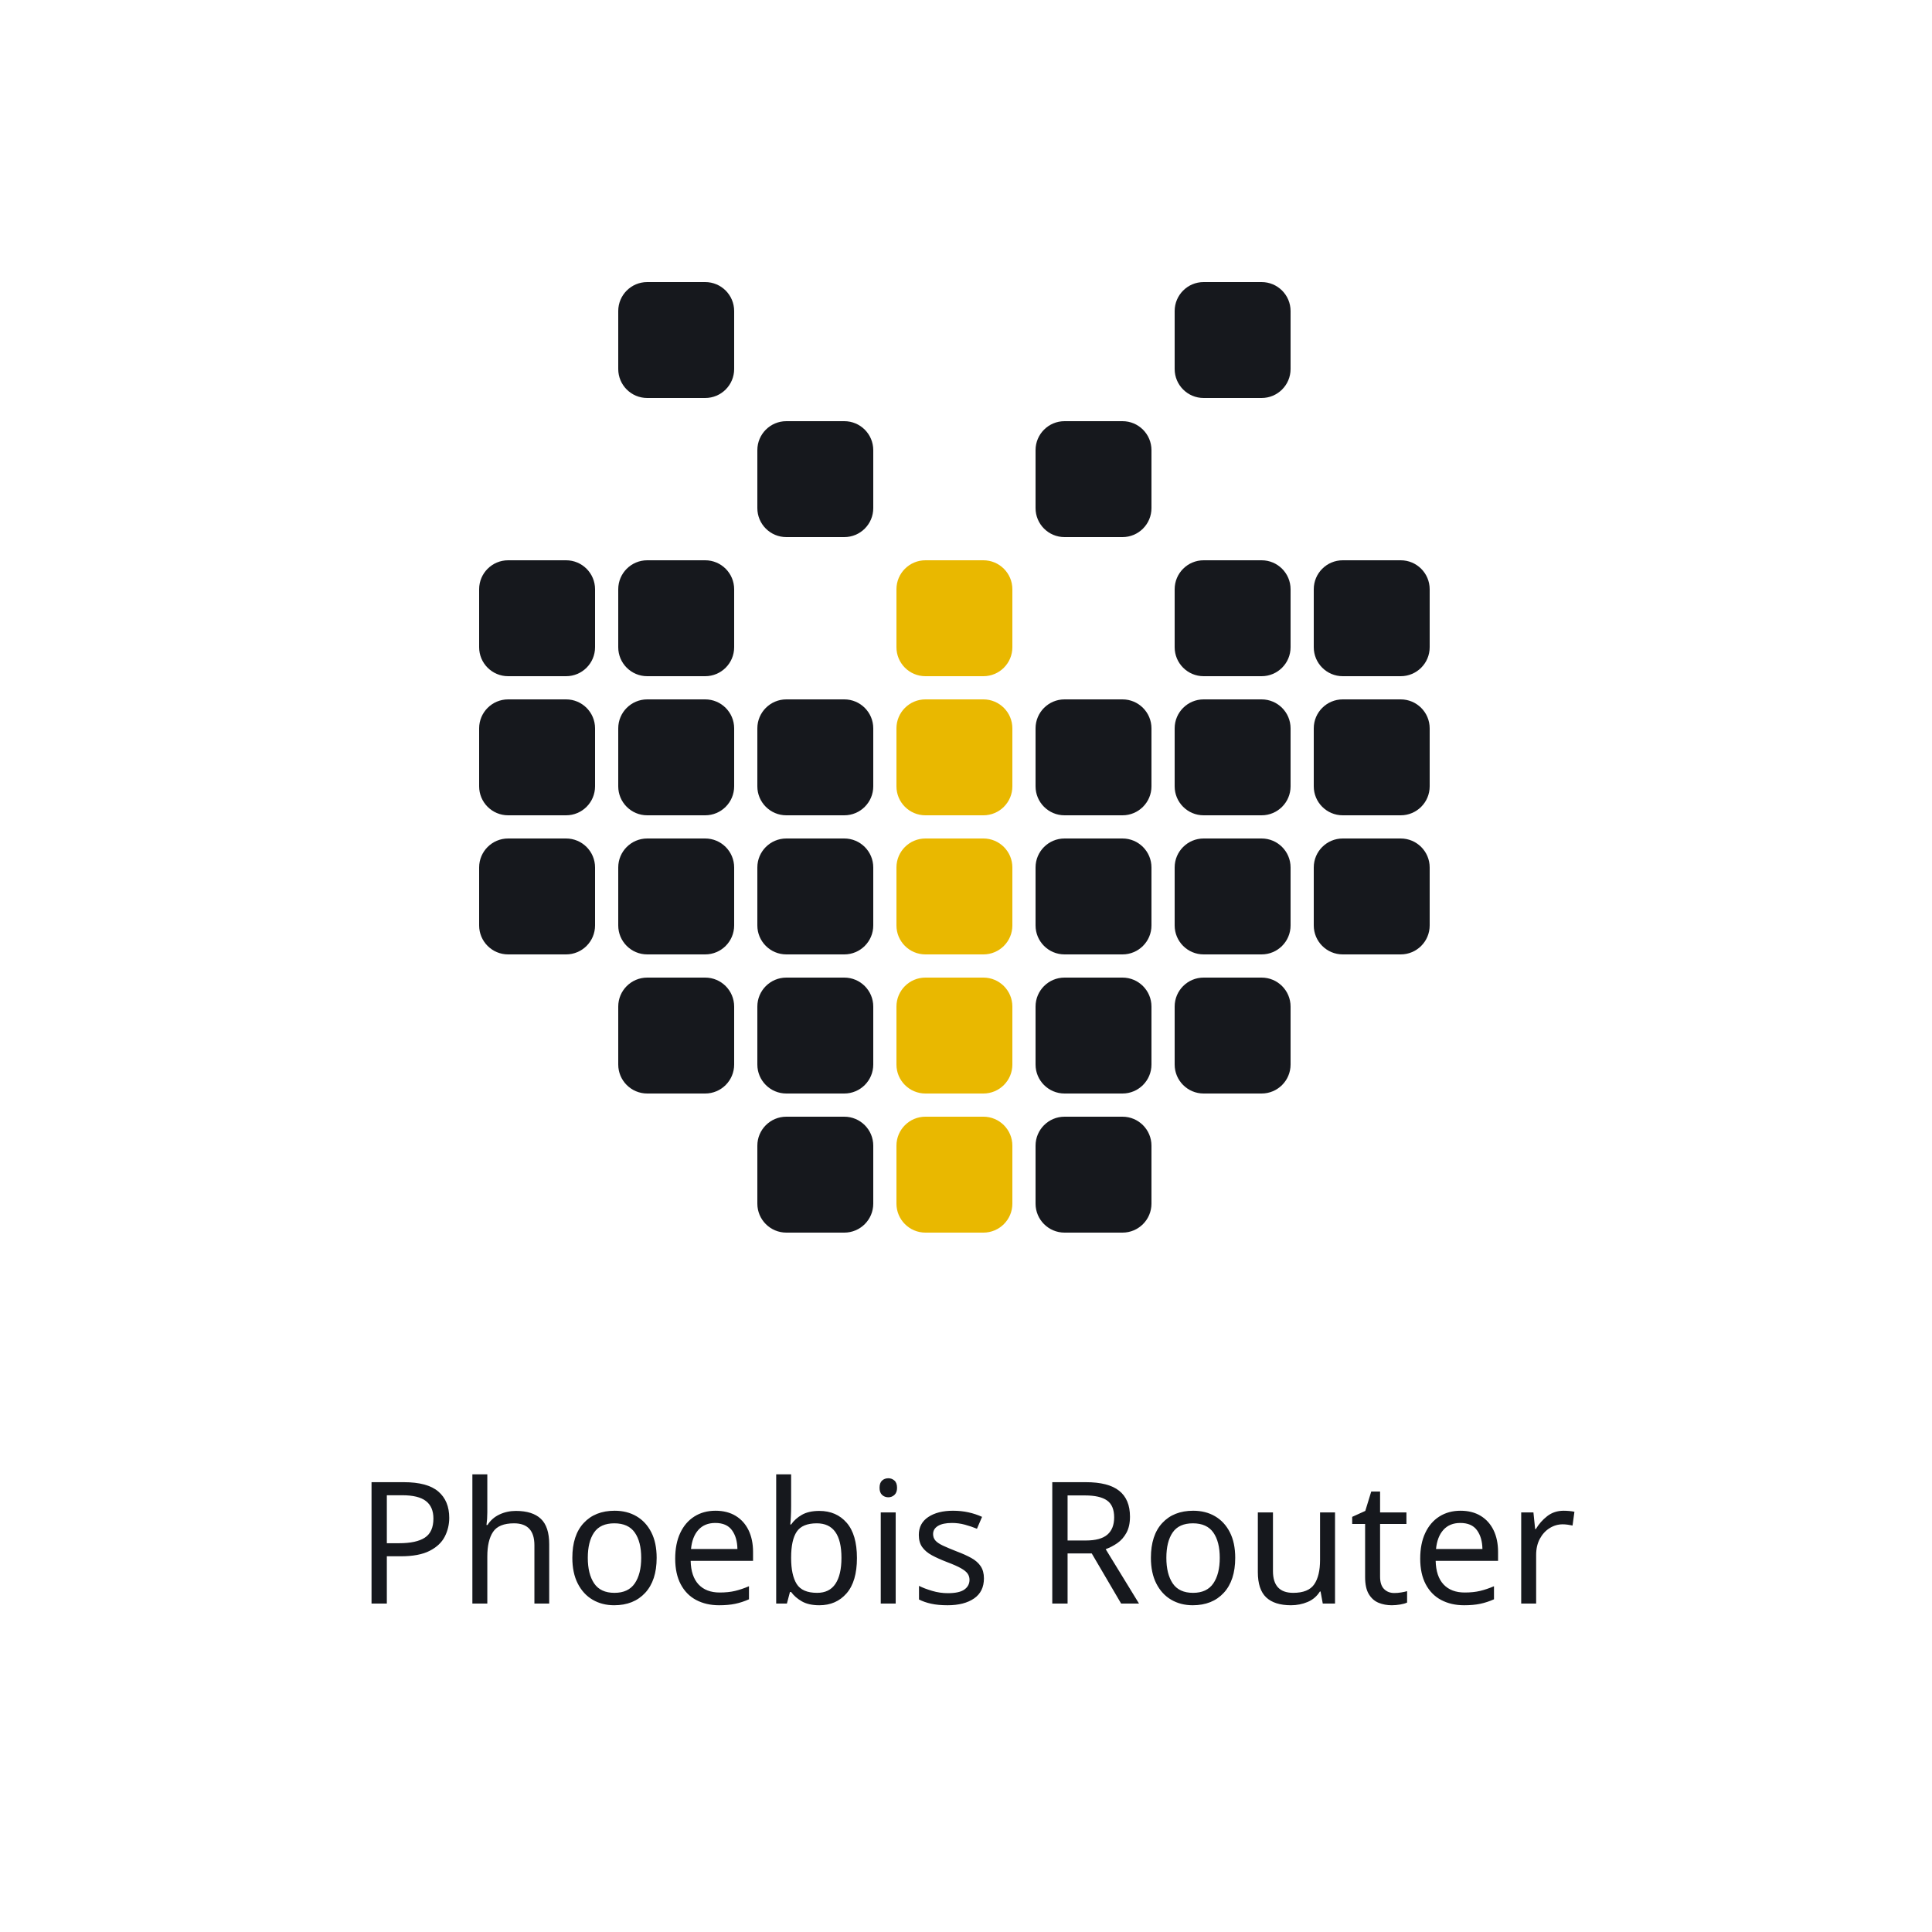
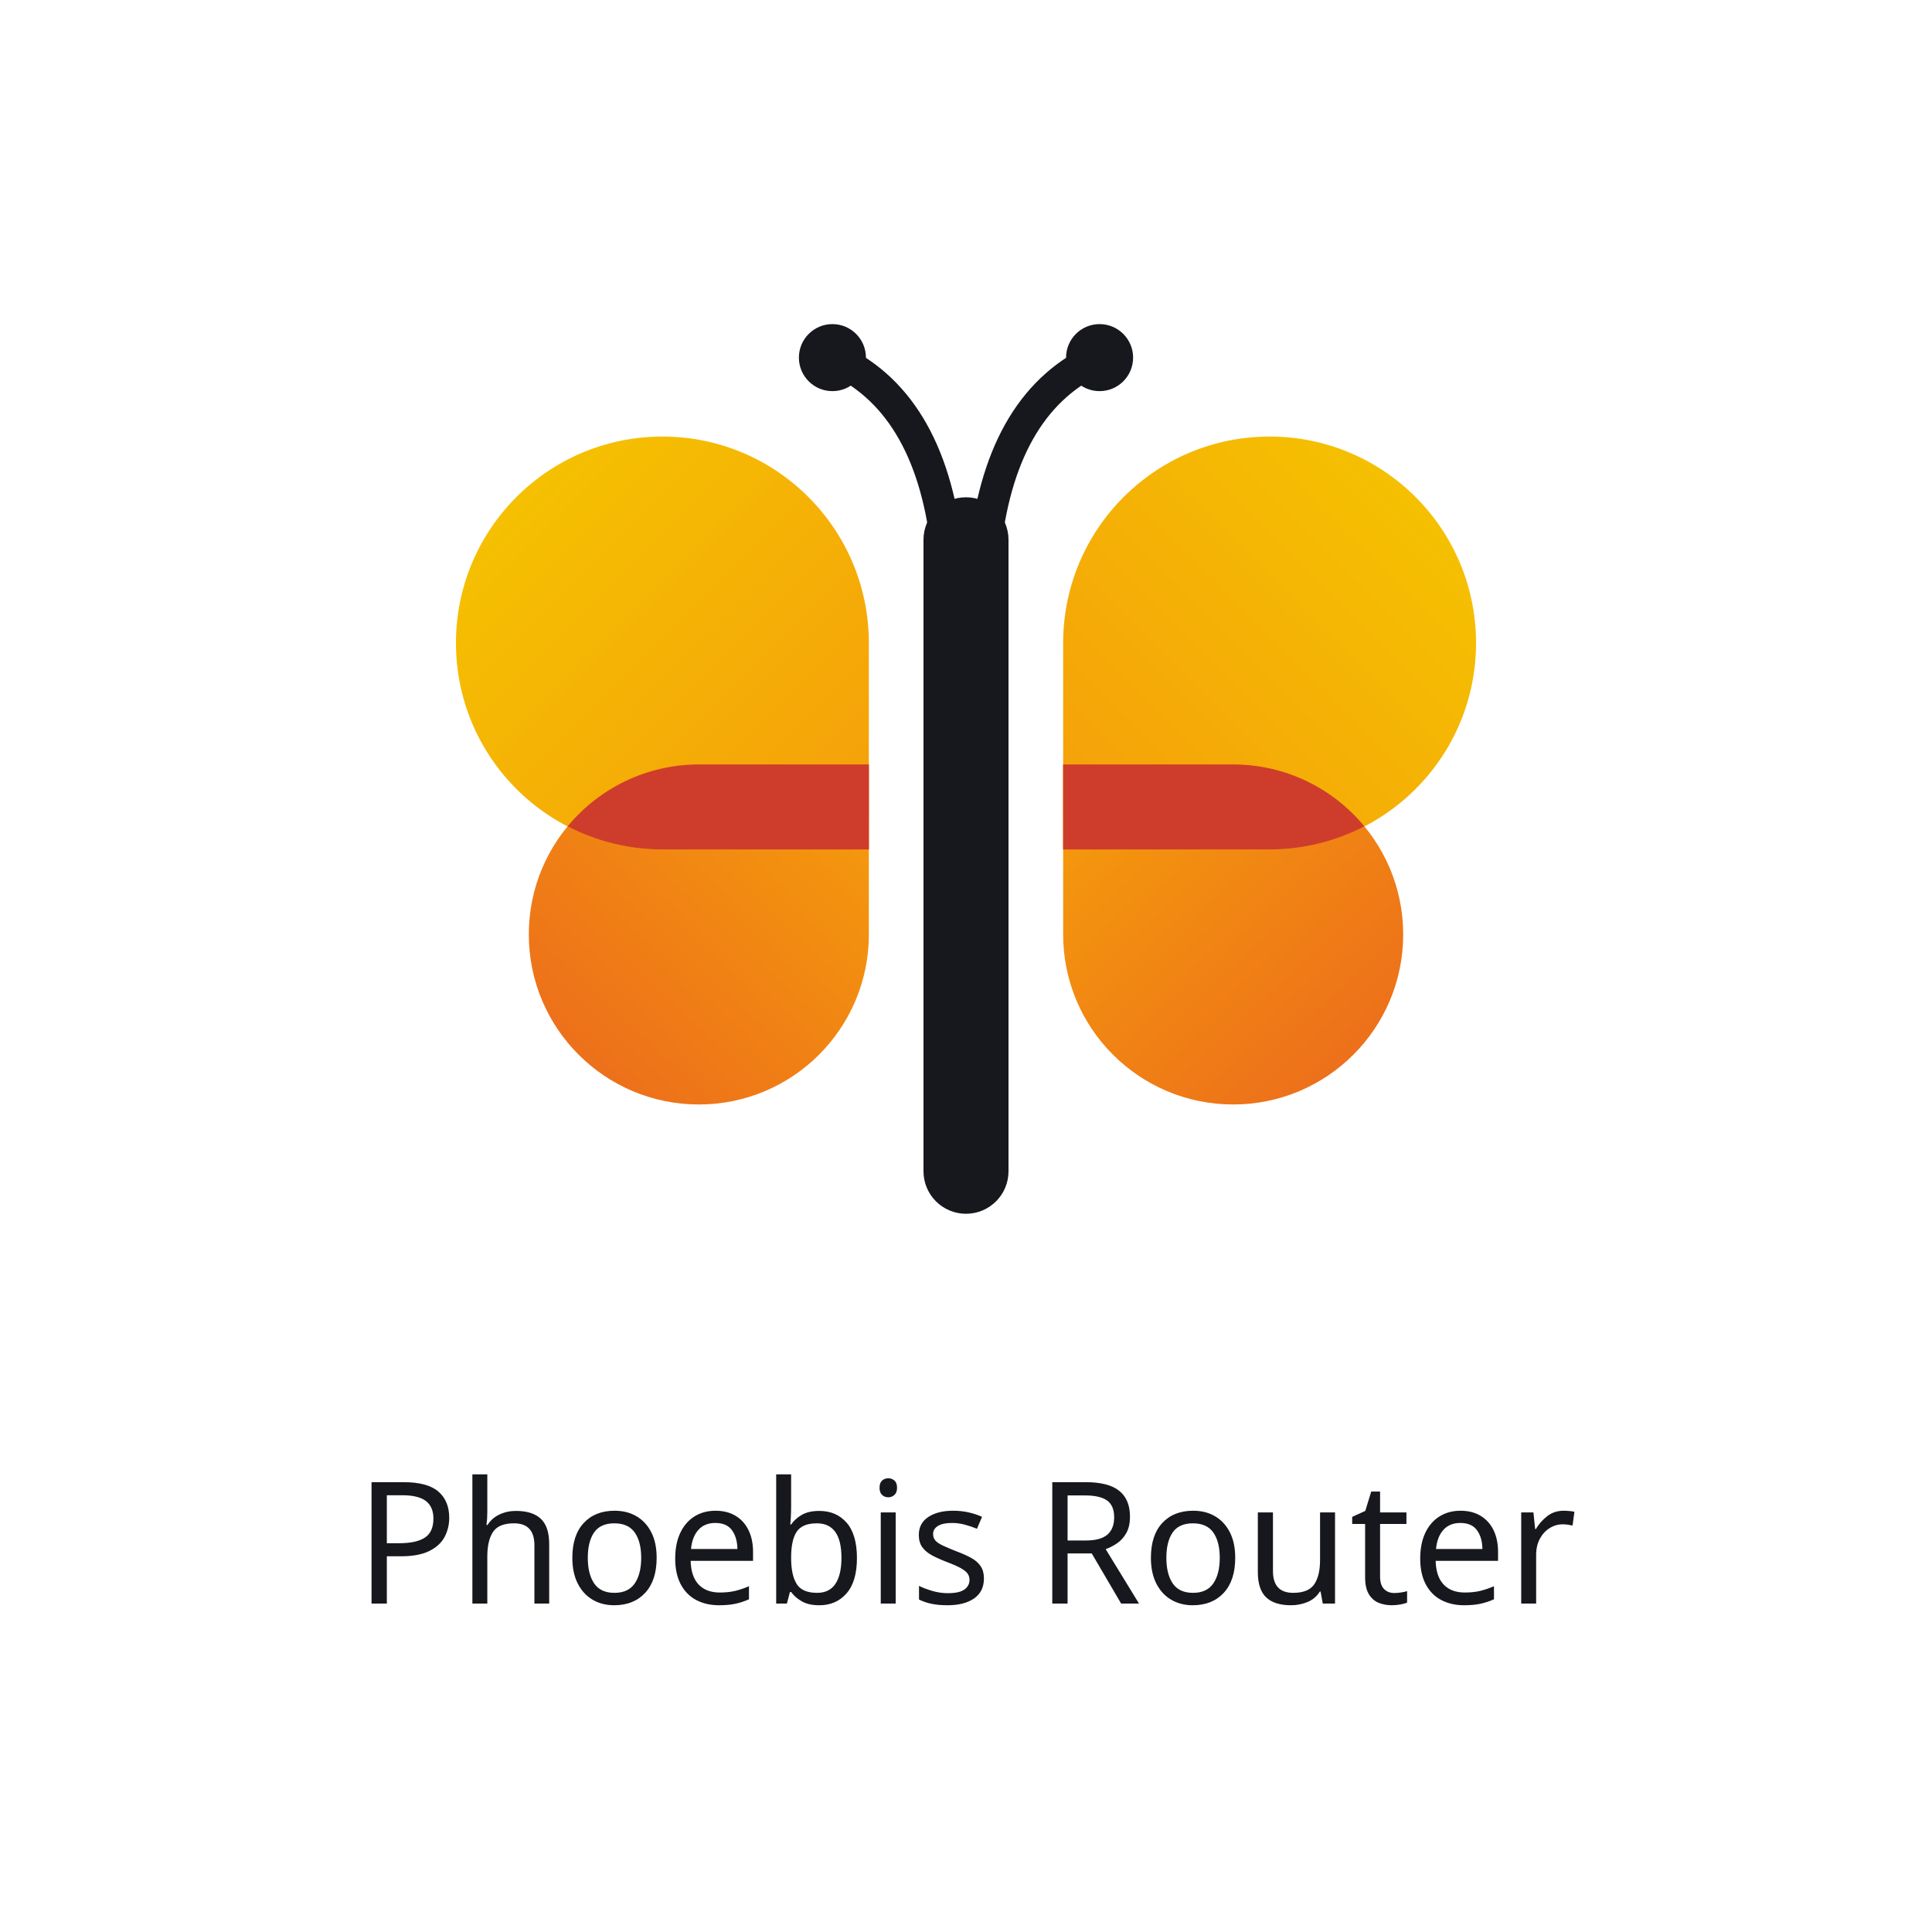
<svg xmlns="http://www.w3.org/2000/svg" viewBox="0 0 1000 1000" role="img" aria-label="Phoebis Router">
  <rect width="1000" height="1000" fill="#FFFFFF" />
-   <g transform="translate(212 110) scale(6)">
-     <rect x="18" y="6" width="10" height="10" rx="2.5" fill="#16181D" />
-     <rect x="66" y="6" width="10" height="10" rx="2.5" fill="#16181D" />
-     <rect x="30" y="18" width="10" height="10" rx="2.5" fill="#16181D" />
-     <rect x="54" y="18" width="10" height="10" rx="2.5" fill="#16181D" />
-     <rect x="6" y="30" width="10" height="10" rx="2.5" fill="#16181D" />
-     <rect x="18" y="30" width="10" height="10" rx="2.5" fill="#16181D" />
-     <rect x="42" y="30" width="10" height="10" rx="2.5" fill="#E9B800" />
-     <rect x="66" y="30" width="10" height="10" rx="2.5" fill="#16181D" />
-     <rect x="78" y="30" width="10" height="10" rx="2.5" fill="#16181D" />
-     <rect x="6" y="42" width="10" height="10" rx="2.5" fill="#16181D" />
-     <rect x="18" y="42" width="10" height="10" rx="2.5" fill="#16181D" />
-     <rect x="30" y="42" width="10" height="10" rx="2.5" fill="#16181D" />
-     <rect x="42" y="42" width="10" height="10" rx="2.5" fill="#E9B800" />
-     <rect x="54" y="42" width="10" height="10" rx="2.5" fill="#16181D" />
-     <rect x="66" y="42" width="10" height="10" rx="2.5" fill="#16181D" />
-     <rect x="78" y="42" width="10" height="10" rx="2.5" fill="#16181D" />
-     <rect x="6" y="54" width="10" height="10" rx="2.5" fill="#16181D" />
-     <rect x="18" y="54" width="10" height="10" rx="2.5" fill="#16181D" />
-     <rect x="30" y="54" width="10" height="10" rx="2.5" fill="#16181D" />
-     <rect x="42" y="54" width="10" height="10" rx="2.5" fill="#E9B800" />
-     <rect x="54" y="54" width="10" height="10" rx="2.5" fill="#16181D" />
-     <rect x="66" y="54" width="10" height="10" rx="2.5" fill="#16181D" />
-     <rect x="78" y="54" width="10" height="10" rx="2.5" fill="#16181D" />
-     <rect x="18" y="66" width="10" height="10" rx="2.5" fill="#16181D" />
-     <rect x="30" y="66" width="10" height="10" rx="2.5" fill="#16181D" />
-     <rect x="42" y="66" width="10" height="10" rx="2.5" fill="#E9B800" />
-     <rect x="54" y="66" width="10" height="10" rx="2.5" fill="#16181D" />
-     <rect x="66" y="66" width="10" height="10" rx="2.5" fill="#16181D" />
-     <rect x="30" y="78" width="10" height="10" rx="2.5" fill="#16181D" />
-     <rect x="42" y="78" width="10" height="10" rx="2.5" fill="#E9B800" />
-     <rect x="54" y="78" width="10" height="10" rx="2.5" fill="#16181D" />
-   </g>
+   <defs>
+     <linearGradient id="router-light-a" gradientUnits="userSpaceOnUse" x1="449.714" y1="395.674" x2="286.286" y2="571.674">
+       <stop offset="0" stop-color="#F59E0B" />
+       <stop offset="1" stop-color="#EC6A1C" />
+     </linearGradient>
+     <linearGradient id="router-light-b" gradientUnits="userSpaceOnUse" x1="248.571" y1="238.531" x2="449.714" y2="439.674">
+       <stop offset="0" stop-color="#F5C400" />
+       <stop offset="1" stop-color="#F59E0B" />
+     </linearGradient>
+     <linearGradient id="router-light-c" gradientUnits="userSpaceOnUse" x1="550.286" y1="395.674" x2="713.714" y2="571.674">
+       <stop offset="0" stop-color="#F59E0B" />
+       <stop offset="1" stop-color="#EC6A1C" />
+     </linearGradient>
+     <linearGradient id="router-light-d" gradientUnits="userSpaceOnUse" x1="751.429" y1="238.531" x2="550.286" y2="439.674">
+       <stop offset="0" stop-color="#F5C400" />
+       <stop offset="1" stop-color="#F59E0B" />
+     </linearGradient>
+   </defs>
+   <path d="M449.714 395.674L361.714 395.674A88 88 0 1 0 449.714 483.674Z" fill="url(#router-light-a)" />
+   <path d="M449.714 439.674L449.714 332.817A106.857 106.857 0 1 0 342.857 439.674Z" fill="url(#router-light-b)" />
+   <path d="M550.286 395.674L550.286 483.674A88 88 0 1 0 638.286 395.674Z" fill="url(#router-light-c)" />
+   <path d="M550.286 439.674L657.143 439.674A106.857 106.857 0 1 0 550.286 332.817Z" fill="url(#router-light-d)" />
+   <path d="M449.714 395.674L361.714 395.674A88 88 0 0 0 293.78 427.738A106.857 106.857 0 0 0 342.857 439.674L449.714 439.674Z" fill="#CE3D2C" />
+   <path d="M550.286 395.674L550.286 439.674L657.143 439.674A106.857 106.857 0 0 0 706.22 427.738A88 88 0 0 0 638.286 395.674Z" fill="#CE3D2C" />
+   <path d="M489.943 282.531Q481.143 207.103 430.857 185.103" fill="none" stroke="#16181D" stroke-width="16.343" stroke-linecap="round" />
+   <circle cx="430.857" cy="185.103" r="17.349" fill="#16181D" />
+   <path d="M510.057 282.531Q518.857 207.103 569.143 185.103" fill="none" stroke="#16181D" stroke-width="16.343" stroke-linecap="round" />
+   <circle cx="569.143" cy="185.103" r="17.349" fill="#16181D" />
+   <rect x="478" y="257.389" width="44" height="370.857" rx="22" fill="#16181D" />
  <text x="500" y="830" text-anchor="middle" font-family="Audiowide" font-size="88" fill="#16181D">Phoebis Router</text>
</svg>
